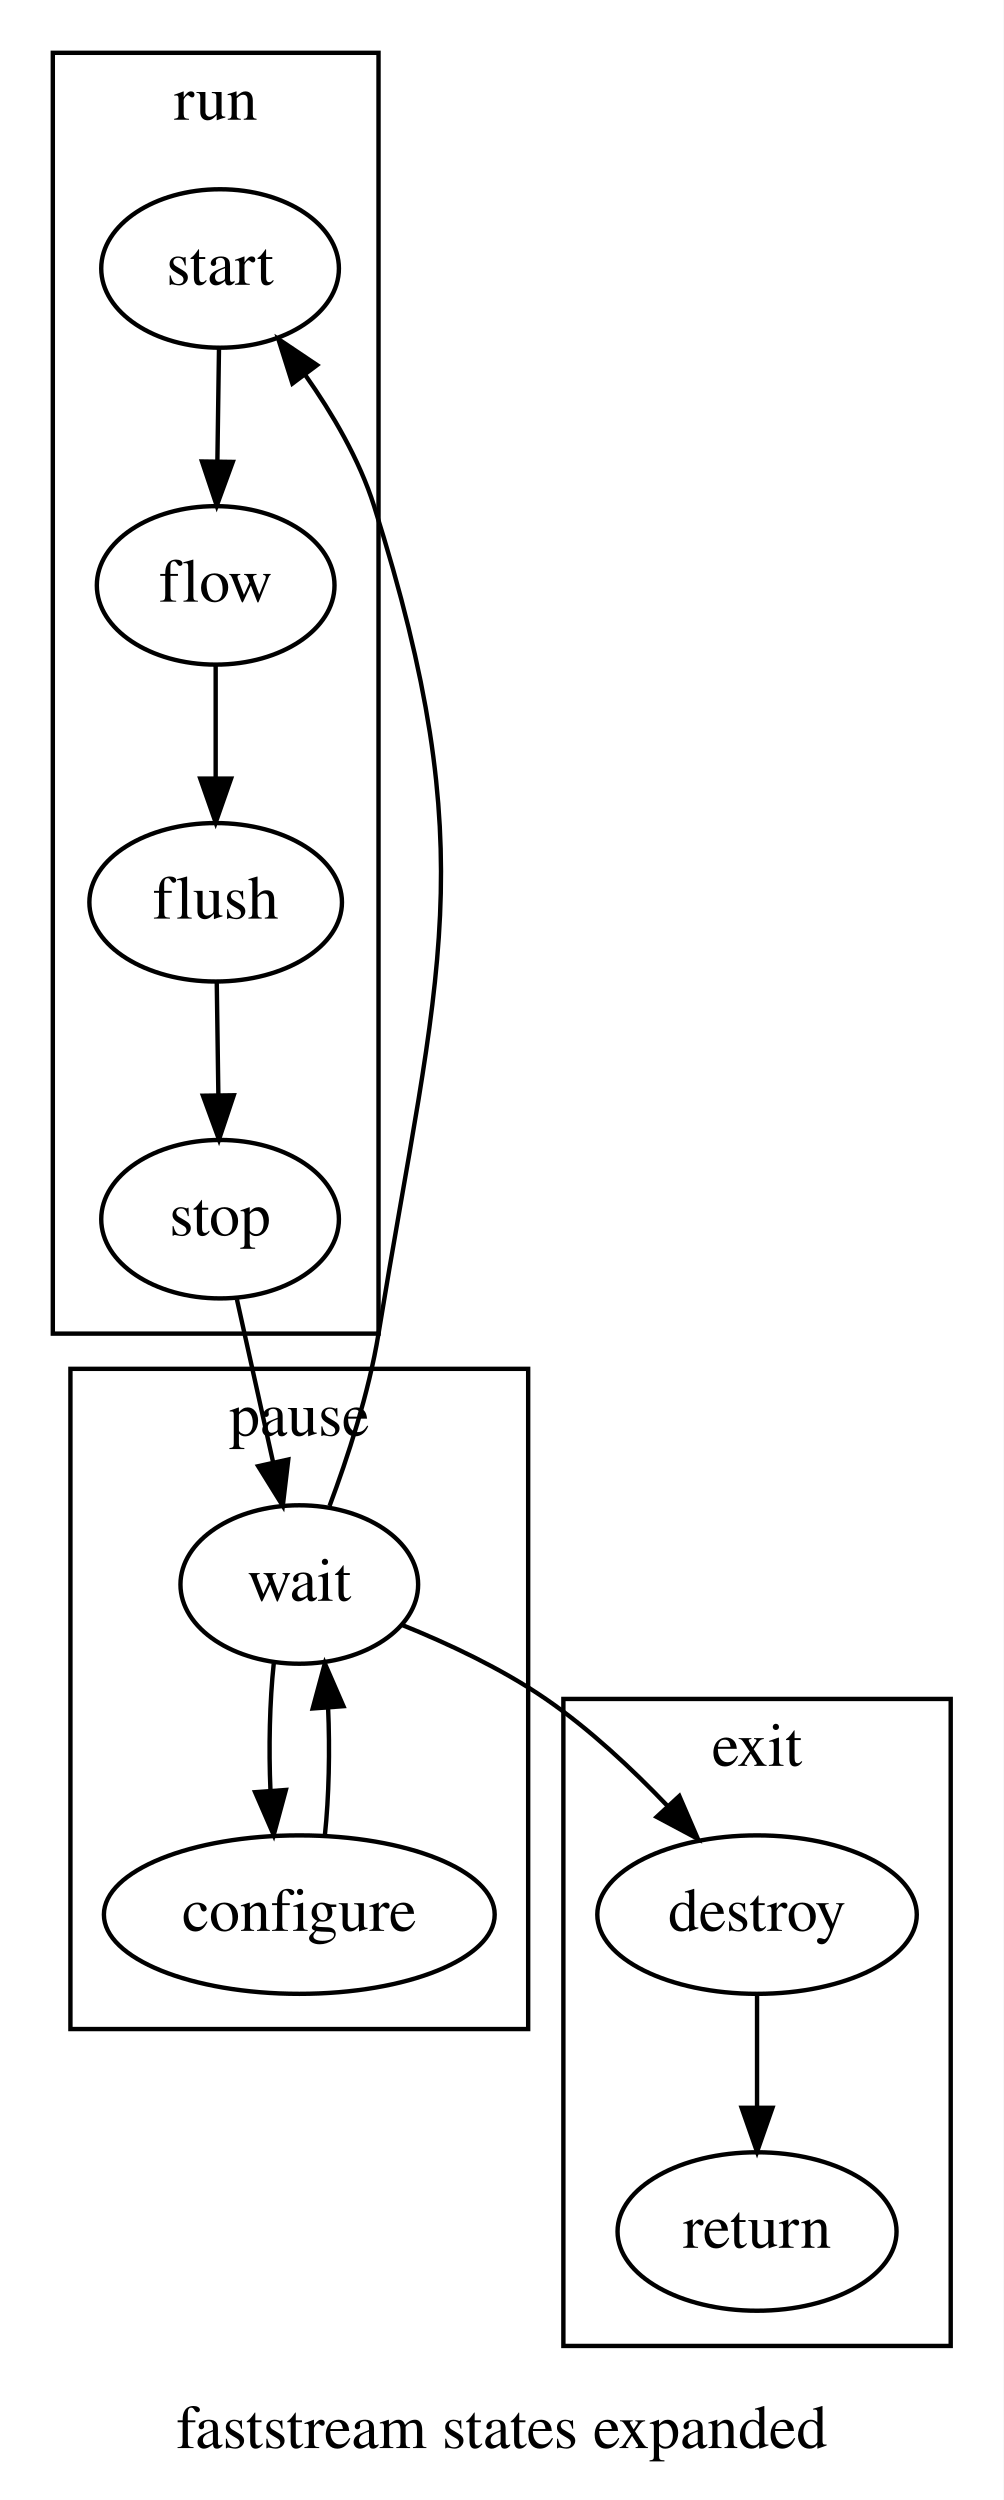
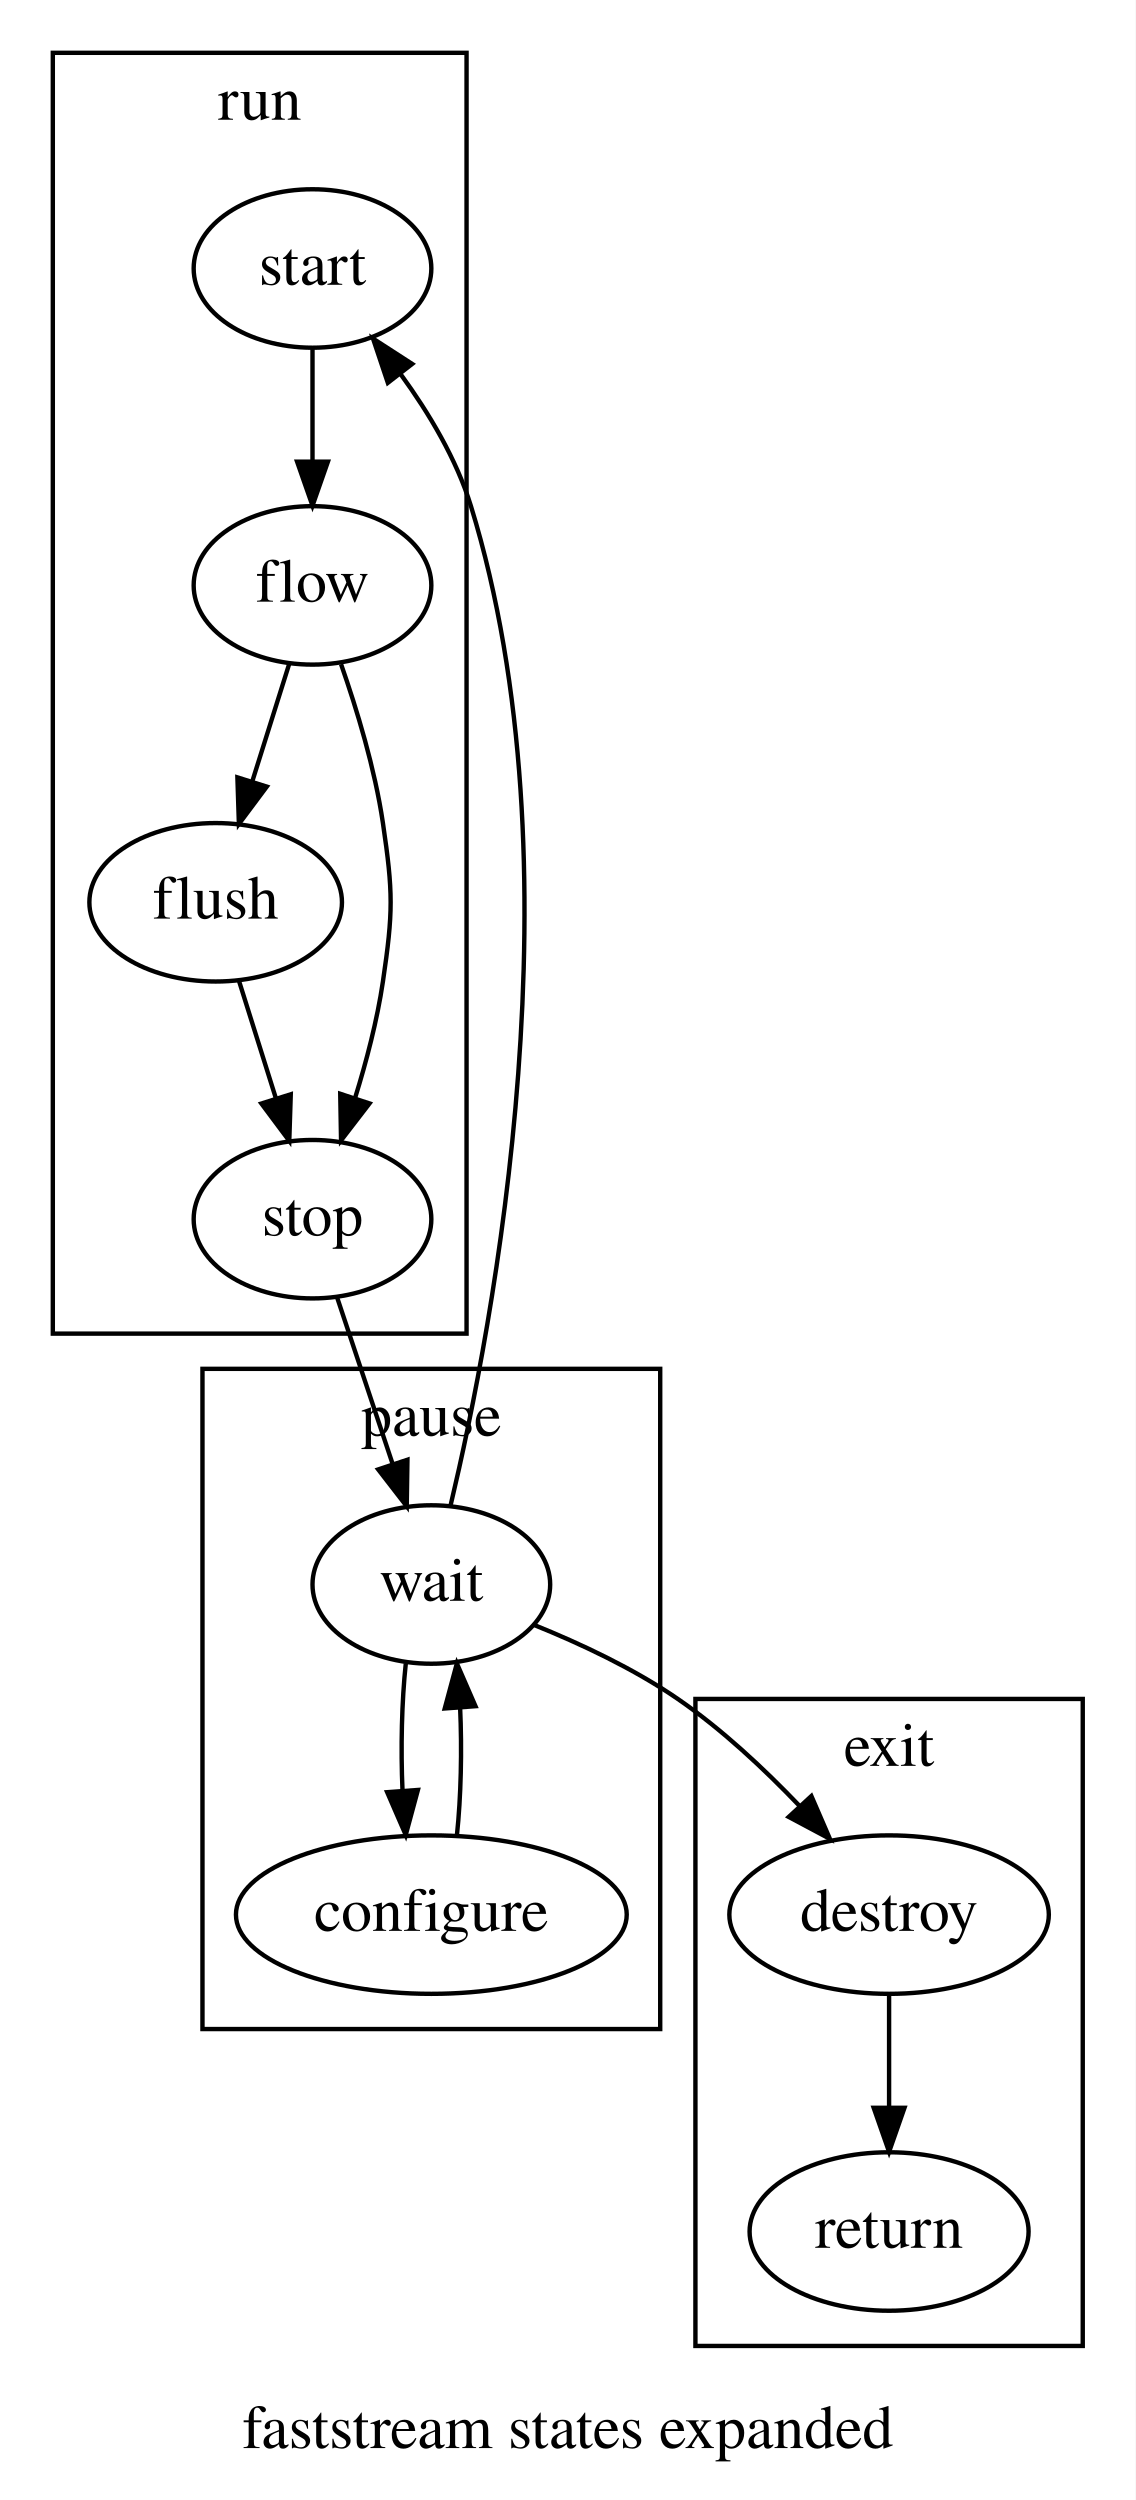
- <svg xmlns="http://www.w3.org/2000/svg" width="228pt" height="568pt" viewBox="0.00 0.00 228.00 568.00">
+ <svg xmlns="http://www.w3.org/2000/svg" width="258pt" height="568pt" viewBox="0.00 0.00 258.00 568.00">
  <g id="graph0" class="graph" transform="scale(1 1) rotate(0) translate(4 564)">
-     <polygon fill="white" stroke="none" points="-4,4 -4,-564 224,-564 224,4 -4,4" />
-     <text text-anchor="middle" x="110" y="-7.8" font-family="Times,serif" font-size="14.00">faststream states expanded</text>
+     <polygon fill="white" stroke="none" points="-4,4 -4,-564 254,-564 254,4 -4,4" />
+     <text text-anchor="middle" x="125" y="-7.8" font-family="Times,serif" font-size="14.00">faststream states expanded</text>
    <g id="clust1" class="cluster">
-       <polygon fill="none" stroke="black" points="8,-261 8,-552 82,-552 82,-261 8,-261" />
-       <text text-anchor="middle" x="45" y="-536.8" font-family="Times,serif" font-size="14.00">run</text>
+       <polygon fill="none" stroke="black" points="8,-261 8,-552 102,-552 102,-261 8,-261" />
+       <text text-anchor="middle" x="55" y="-536.8" font-family="Times,serif" font-size="14.00">run</text>
    </g>
    <g id="clust2" class="cluster">
-       <polygon fill="none" stroke="black" points="12,-103 12,-253 116,-253 116,-103 12,-103" />
-       <text text-anchor="middle" x="64" y="-237.8" font-family="Times,serif" font-size="14.00">pause</text>
+       <polygon fill="none" stroke="black" points="42,-103 42,-253 146,-253 146,-103 42,-103" />
+       <text text-anchor="middle" x="94" y="-237.8" font-family="Times,serif" font-size="14.00">pause</text>
    </g>
    <g id="clust3" class="cluster">
-       <polygon fill="none" stroke="black" points="124,-31 124,-178 212,-178 212,-31 124,-31" />
-       <text text-anchor="middle" x="168" y="-162.8" font-family="Times,serif" font-size="14.00">exit</text>
+       <polygon fill="none" stroke="black" points="154,-31 154,-178 242,-178 242,-31 154,-31" />
+       <text text-anchor="middle" x="198" y="-162.8" font-family="Times,serif" font-size="14.00">exit</text>
    </g>
    <g id="node1" class="node">
-       <ellipse fill="none" stroke="black" cx="46" cy="-503" rx="27" ry="18" />
-       <text text-anchor="middle" x="46" y="-499.3" font-family="Times,serif" font-size="14.00">start</text>
+       <ellipse fill="none" stroke="black" cx="67" cy="-503" rx="27" ry="18" />
+       <text text-anchor="middle" x="67" y="-499.3" font-family="Times,serif" font-size="14.00">start</text>
    </g>
    <g id="node2" class="node">
-       <ellipse fill="none" stroke="black" cx="45" cy="-431" rx="27" ry="18" />
-       <text text-anchor="middle" x="45" y="-427.3" font-family="Times,serif" font-size="14.00">flow</text>
+       <ellipse fill="none" stroke="black" cx="67" cy="-431" rx="27" ry="18" />
+       <text text-anchor="middle" x="67" y="-427.3" font-family="Times,serif" font-size="14.00">flow</text>
    </g>
    <g id="edge1" class="edge">
-       <path fill="none" stroke="black" d="M45.753,-484.697C45.643,-476.983 45.51,-467.712 45.387,-459.112" />
-       <polygon fill="black" stroke="black" points="48.887,-459.053 45.244,-449.104 41.888,-459.153 48.887,-459.053" />
+       <path fill="none" stroke="black" d="M67,-484.697C67,-476.983 67,-467.712 67,-459.112" />
+       <polygon fill="black" stroke="black" points="70.5,-459.104 67,-449.104 63.5,-459.104 70.5,-459.104" />
    </g>
    <g id="node3" class="node">
      <ellipse fill="none" stroke="black" cx="45" cy="-359" rx="28.695" ry="18" />
      <text text-anchor="middle" x="45" y="-355.3" font-family="Times,serif" font-size="14.00">flush</text>
    </g>
    <g id="edge2" class="edge">
-       <path fill="none" stroke="black" d="M45,-412.697C45,-404.983 45,-395.712 45,-387.112" />
-       <polygon fill="black" stroke="black" points="48.5,-387.104 45,-377.104 41.5,-387.104 48.5,-387.104" />
+       <path fill="none" stroke="black" d="M61.674,-413.055C59.161,-405.059 56.104,-395.331 53.297,-386.4" />
+       <polygon fill="black" stroke="black" points="56.614,-385.28 50.276,-376.789 49.936,-387.378 56.614,-385.28" />
    </g>
    <g id="node4" class="node">
-       <ellipse fill="none" stroke="black" cx="46" cy="-287" rx="27" ry="18" />
-       <text text-anchor="middle" x="46" y="-283.3" font-family="Times,serif" font-size="14.00">stop</text>
+       <ellipse fill="none" stroke="black" cx="67" cy="-287" rx="27" ry="18" />
+       <text text-anchor="middle" x="67" y="-283.3" font-family="Times,serif" font-size="14.00">stop</text>
    </g>
    <g id="edge3" class="edge">
-       <path fill="none" stroke="black" d="M45.247,-340.697C45.357,-332.983 45.49,-323.712 45.613,-315.112" />
-       <polygon fill="black" stroke="black" points="49.112,-315.153 45.756,-305.104 42.113,-315.053 49.112,-315.153" />
+       <path fill="none" stroke="black" d="M73.486,-413.104C77.077,-402.835 81.175,-389.361 83,-377 85.337,-361.172 85.337,-356.828 83,-341 81.702,-332.212 79.256,-322.862 76.66,-314.5" />
+       <polygon fill="black" stroke="black" points="79.947,-313.292 73.486,-304.896 73.301,-315.489 79.947,-313.292" />
+     </g>
+     <g id="edge4" class="edge">
+       <path fill="none" stroke="black" d="M50.326,-341.055C52.839,-333.059 55.896,-323.331 58.703,-314.4" />
+       <polygon fill="black" stroke="black" points="62.064,-315.378 61.724,-304.789 55.386,-313.28 62.064,-315.378" />
    </g>
    <g id="node5" class="node">
-       <ellipse fill="none" stroke="black" cx="64" cy="-204" rx="27" ry="18" />
-       <text text-anchor="middle" x="64" y="-200.3" font-family="Times,serif" font-size="14.00">wait</text>
-     </g>
-     <g id="edge4" class="edge">
-       <path fill="none" stroke="black" d="M49.817,-268.822C52.196,-258.118 55.307,-244.118 58.009,-231.958" />
-       <polygon fill="black" stroke="black" points="61.497,-232.397 60.25,-221.876 54.664,-230.878 61.497,-232.397" />
+       <ellipse fill="none" stroke="black" cx="94" cy="-204" rx="27" ry="18" />
+       <text text-anchor="middle" x="94" y="-200.3" font-family="Times,serif" font-size="14.00">wait</text>
    </g>
    <g id="edge5" class="edge">
-       <path fill="none" stroke="black" d="M70.866,-221.831C74.968,-232.784 79.796,-247.494 82,-261 95.456,-343.466 106.148,-369.317 81,-449 77.665,-459.568 71.554,-470.007 65.361,-478.789" />
-       <polygon fill="black" stroke="black" points="62.433,-476.86 59.241,-486.962 68.036,-481.056 62.433,-476.86" />
+       <path fill="none" stroke="black" d="M72.594,-269.217C76.215,-258.356 81.006,-243.982 85.138,-231.587" />
+       <polygon fill="black" stroke="black" points="88.571,-232.355 88.413,-221.762 81.93,-230.142 88.571,-232.355" />
+     </g>
+     <g id="edge6" class="edge">
+       <path fill="none" stroke="black" d="M98.392,-222.065C108.014,-262.552 128.168,-367.155 103,-449 99.714,-459.685 93.46,-470.149 87.075,-478.919" />
+       <polygon fill="black" stroke="black" points="84.116,-477.023 80.75,-487.069 89.646,-481.314 84.116,-477.023" />
    </g>
    <g id="node6" class="node">
-       <ellipse fill="none" stroke="black" cx="64" cy="-129" rx="44.393" ry="18" />
-       <text text-anchor="middle" x="64" y="-125.3" font-family="Times,serif" font-size="14.00">configure</text>
+       <ellipse fill="none" stroke="black" cx="94" cy="-129" rx="44.393" ry="18" />
+       <text text-anchor="middle" x="94" y="-125.3" font-family="Times,serif" font-size="14.00">configure</text>
+     </g>
+     <g id="edge9" class="edge">
+       <path fill="none" stroke="black" d="M88.199,-186.069C87.274,-177.47 87.025,-166.814 87.453,-157.108" />
+       <polygon fill="black" stroke="black" points="90.946,-157.32 88.182,-147.092 83.965,-156.812 90.946,-157.32" />
+     </g>
+     <g id="node7" class="node">
+       <ellipse fill="none" stroke="black" cx="198" cy="-129" rx="36.294" ry="18" />
+       <text text-anchor="middle" x="198" y="-125.3" font-family="Times,serif" font-size="14.00">destroy</text>
+     </g>
+     <g id="edge7" class="edge">
+       <path fill="none" stroke="black" d="M117.346,-194.808C127.802,-190.59 140,-184.88 150,-178 159.961,-171.147 169.647,-162.077 177.679,-153.669" />
+       <polygon fill="black" stroke="black" points="180.346,-155.94 184.551,-146.215 175.199,-151.195 180.346,-155.94" />
+     </g>
+     <g id="edge10" class="edge">
+       <path fill="none" stroke="black" d="M99.818,-147.092C100.735,-155.717 100.975,-166.379 100.539,-176.073" />
+       <polygon fill="black" stroke="black" points="97.047,-175.838 99.801,-186.069 104.028,-176.354 97.047,-175.838" />
+     </g>
+     <g id="node8" class="node">
+       <ellipse fill="none" stroke="black" cx="198" cy="-57" rx="31.695" ry="18" />
+       <text text-anchor="middle" x="198" y="-53.3" font-family="Times,serif" font-size="14.00">return</text>
    </g>
    <g id="edge8" class="edge">
-       <path fill="none" stroke="black" d="M58.199,-186.069C57.274,-177.47 57.025,-166.814 57.453,-157.108" />
-       <polygon fill="black" stroke="black" points="60.946,-157.32 58.182,-147.092 53.965,-156.812 60.946,-157.32" />
-     </g>
-     <g id="node7" class="node">
-       <ellipse fill="none" stroke="black" cx="168" cy="-129" rx="36.294" ry="18" />
-       <text text-anchor="middle" x="168" y="-125.3" font-family="Times,serif" font-size="14.00">destroy</text>
-     </g>
-     <g id="edge6" class="edge">
-       <path fill="none" stroke="black" d="M87.346,-194.808C97.802,-190.59 110,-184.88 120,-178 129.961,-171.147 139.647,-162.077 147.679,-153.669" />
-       <polygon fill="black" stroke="black" points="150.346,-155.94 154.551,-146.215 145.199,-151.195 150.346,-155.94" />
-     </g>
-     <g id="edge9" class="edge">
-       <path fill="none" stroke="black" d="M69.818,-147.092C70.735,-155.717 70.975,-166.379 70.539,-176.073" />
-       <polygon fill="black" stroke="black" points="67.047,-175.838 69.801,-186.069 74.028,-176.354 67.047,-175.838" />
-     </g>
-     <g id="node8" class="node">
-       <ellipse fill="none" stroke="black" cx="168" cy="-57" rx="31.695" ry="18" />
-       <text text-anchor="middle" x="168" y="-53.3" font-family="Times,serif" font-size="14.00">return</text>
-     </g>
-     <g id="edge7" class="edge">
-       <path fill="none" stroke="black" d="M168,-110.697C168,-102.983 168,-93.713 168,-85.112" />
-       <polygon fill="black" stroke="black" points="171.5,-85.104 168,-75.104 164.5,-85.104 171.5,-85.104" />
+       <path fill="none" stroke="black" d="M198,-110.697C198,-102.983 198,-93.713 198,-85.112" />
+       <polygon fill="black" stroke="black" points="201.5,-85.104 198,-75.104 194.5,-85.104 201.5,-85.104" />
    </g>
  </g>
</svg>
